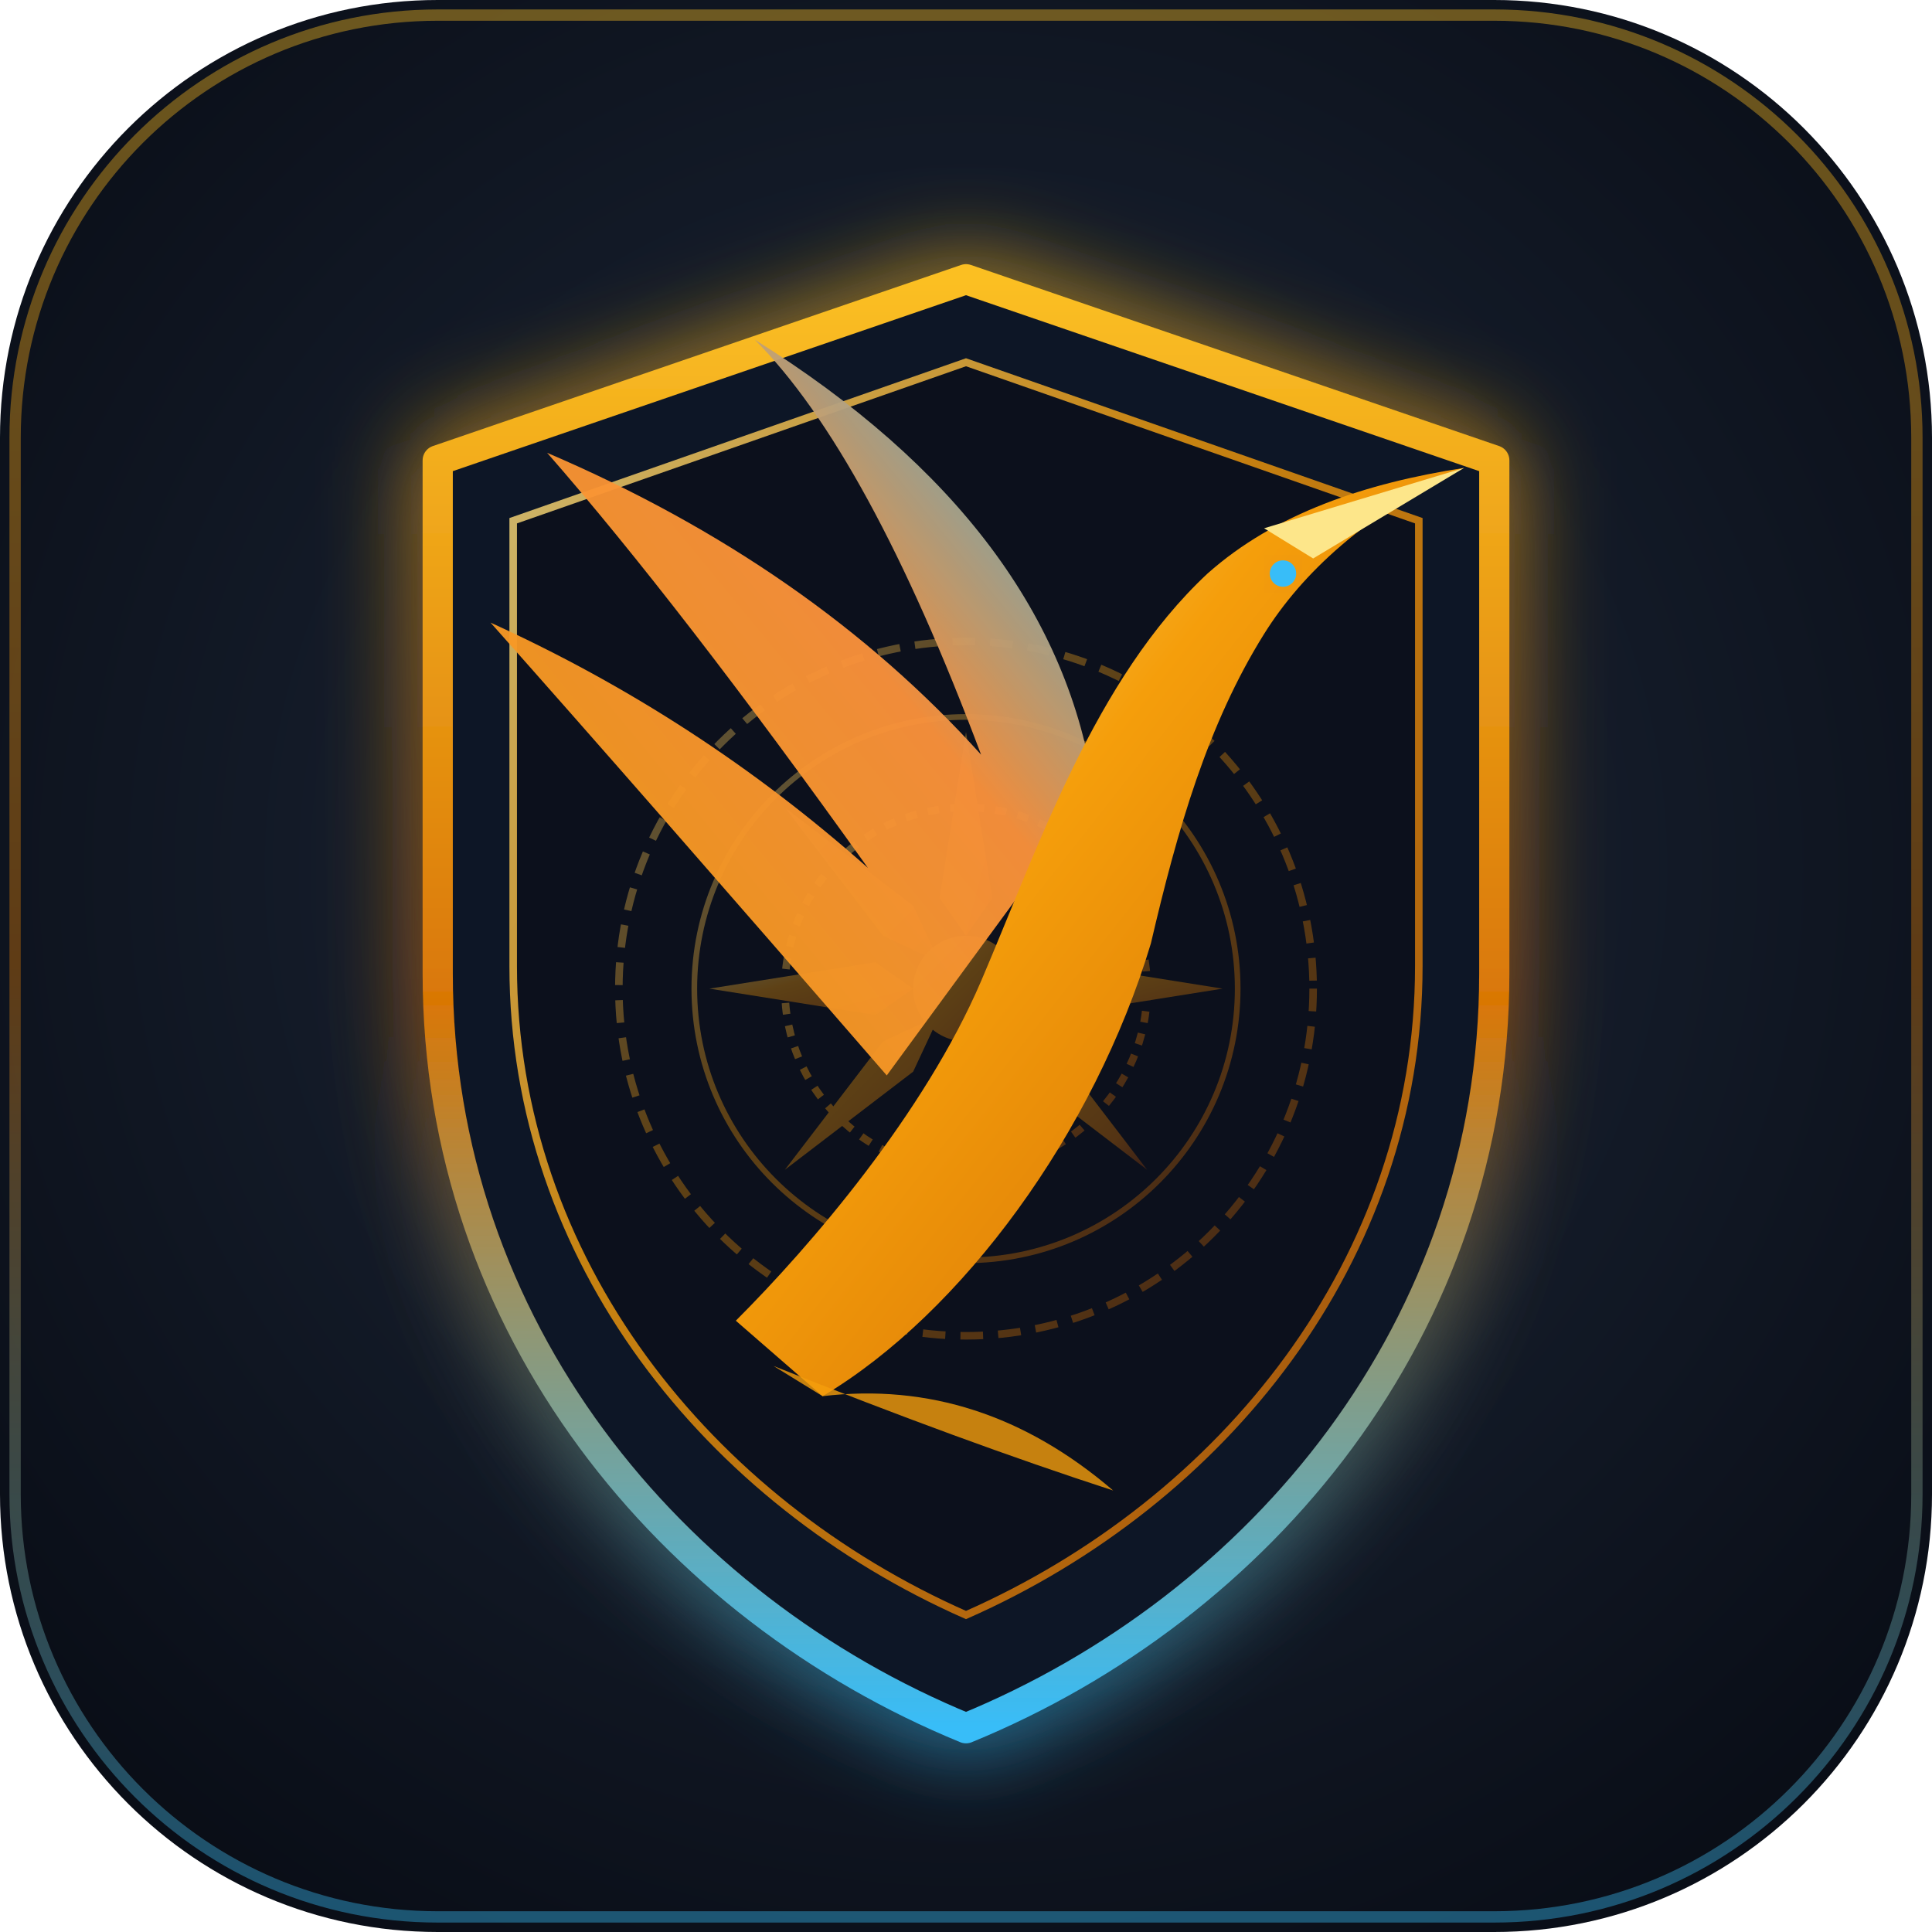
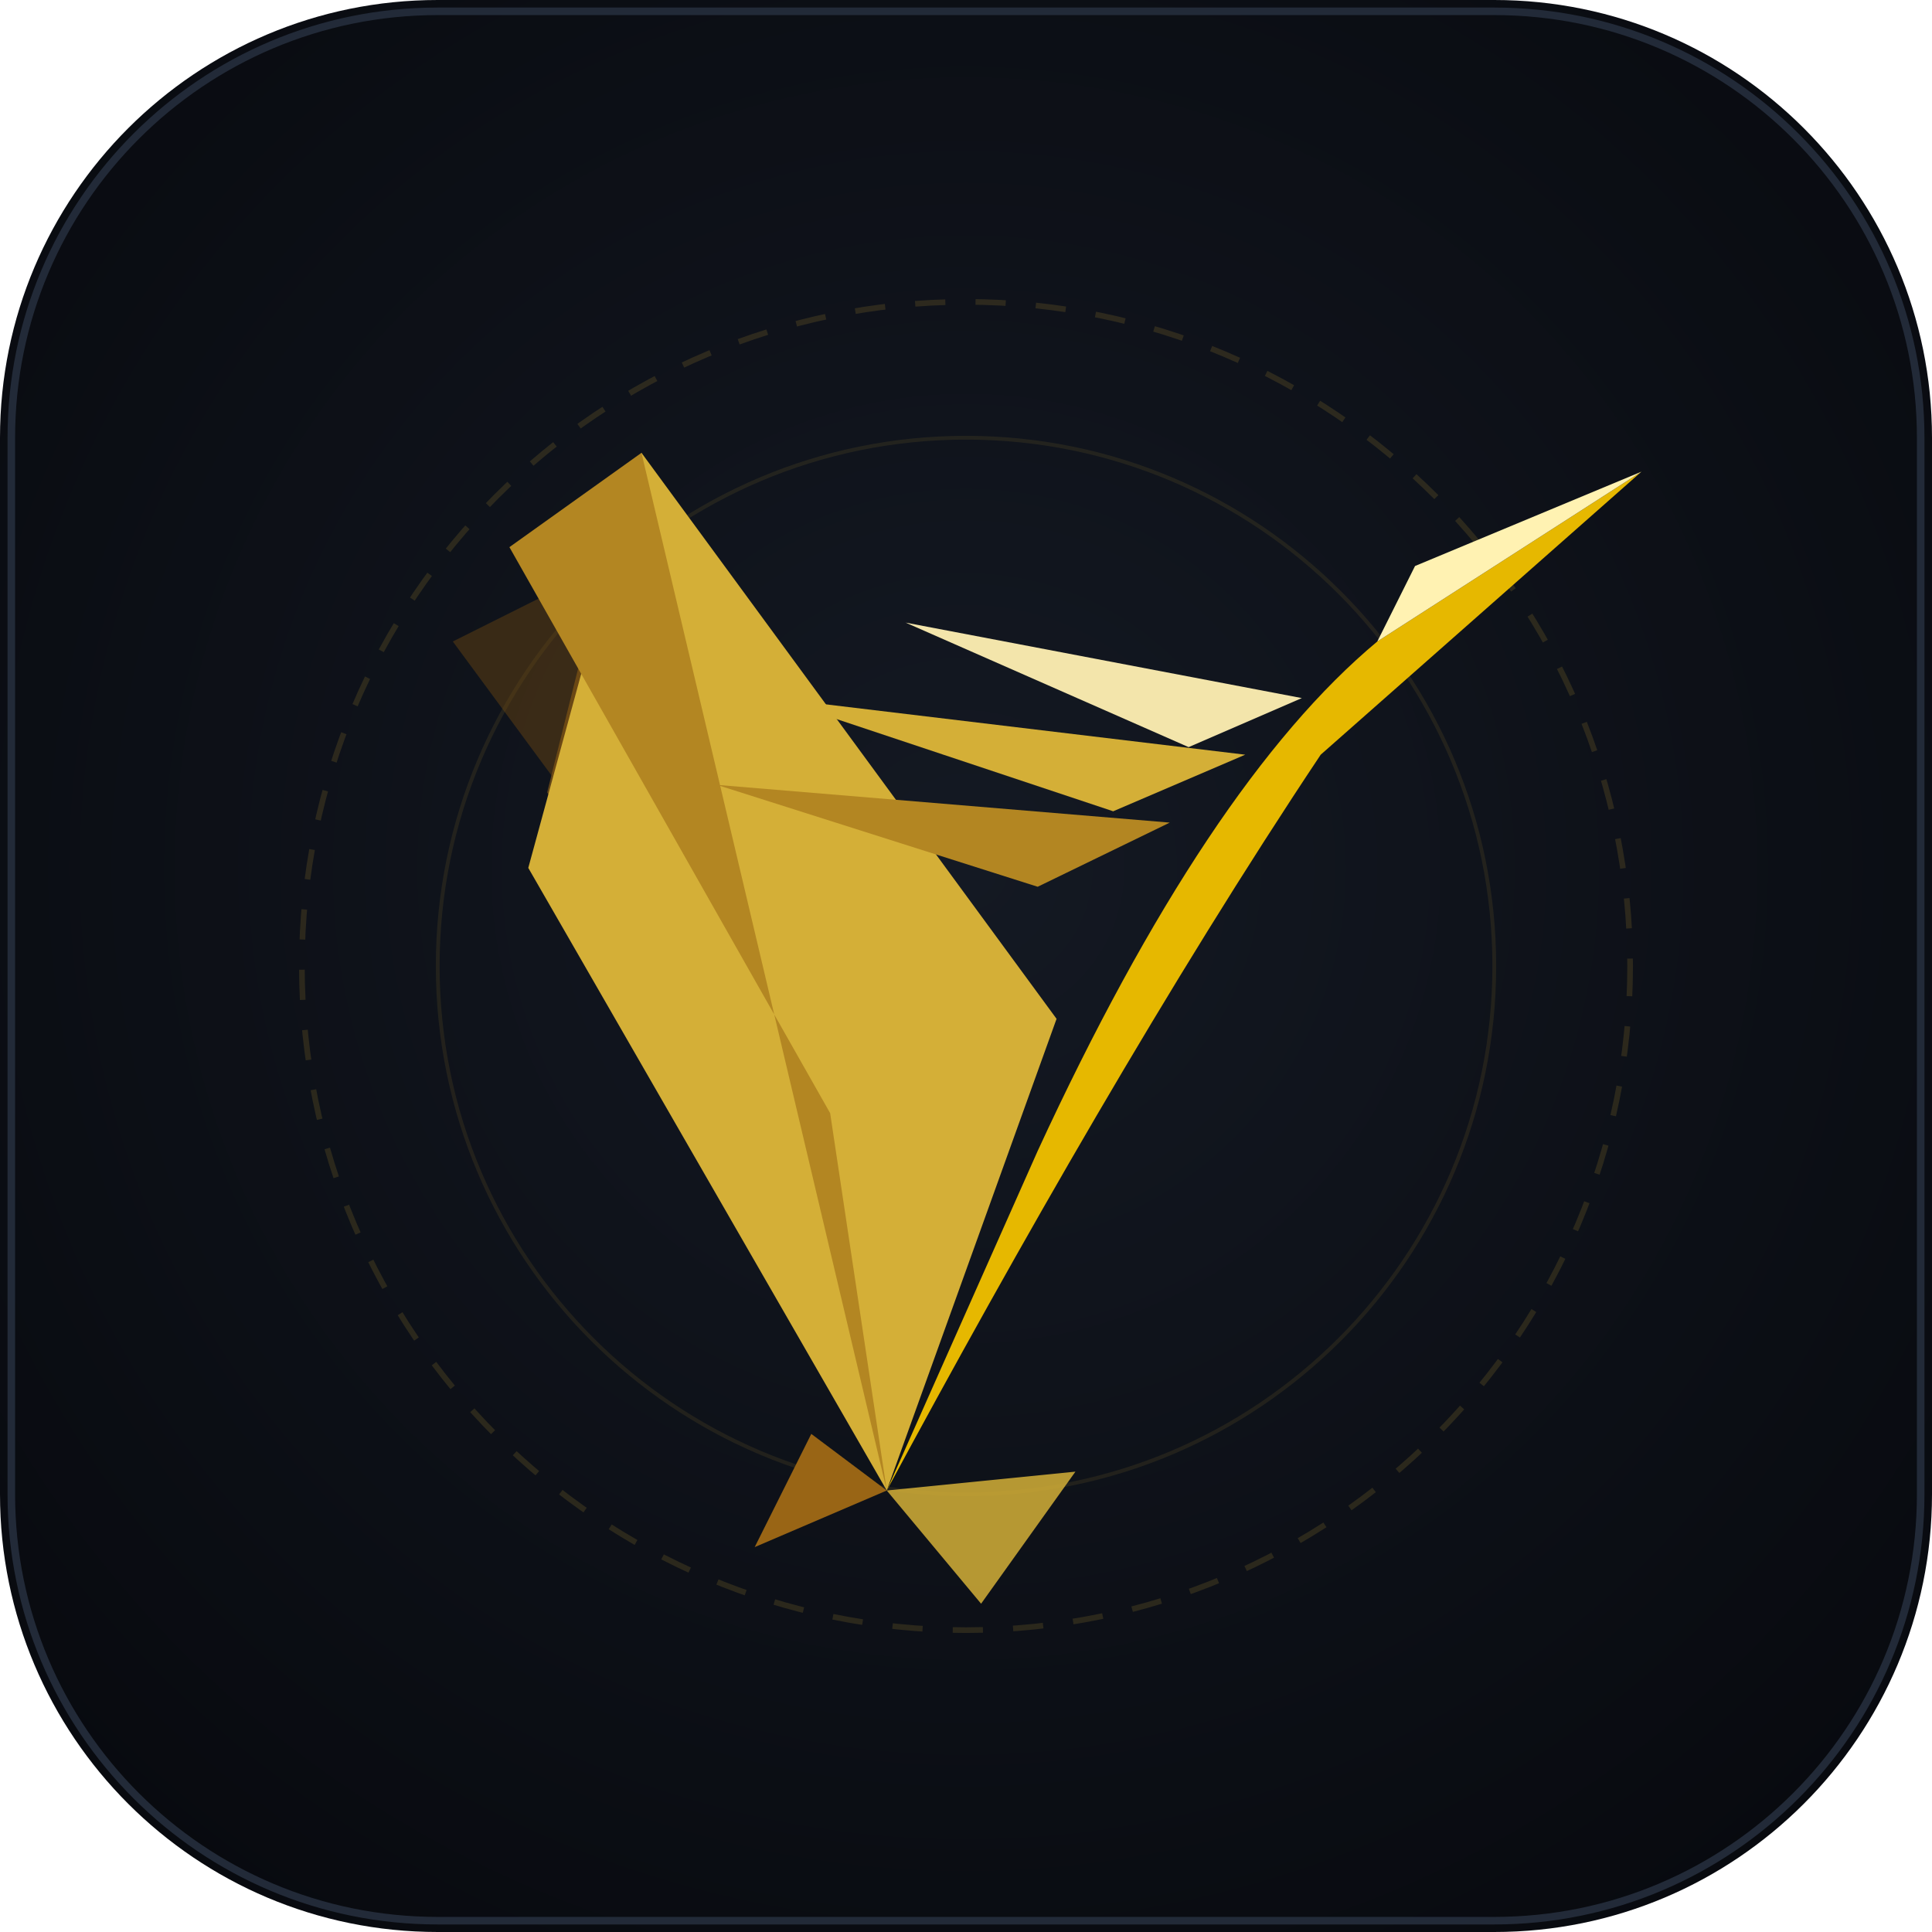
<svg xmlns="http://www.w3.org/2000/svg" viewBox="0 0 512 512" width="512" height="512">
  <defs>
-     <radialGradient id="bgGlow" cx="50%" cy="45%" r="65%">
-       <stop offset="0%" stop-color="#1E293B" />
-       <stop offset="100%" stop-color="#090D16" />
+     <radialGradient id="vBg" cx="50%" cy="45%" r="65%">
+       <stop offset="0%" stop-color="#141923" />
+       <stop offset="100%" stop-color="#080A0F" />
    </radialGradient>
-     <linearGradient id="caramBronze" x1="0%" y1="0%" x2="100%" y2="100%">
-       <stop offset="0%" stop-color="#FDE68A" />
-       <stop offset="40%" stop-color="#F59E0B" />
-       <stop offset="80%" stop-color="#D97706" />
-       <stop offset="100%" stop-color="#92400E" />
-     </linearGradient>
-     <linearGradient id="shieldBorder" x1="0%" y1="0%" x2="0%" y2="100%">
-       <stop offset="0%" stop-color="#FBBF24" />
-       <stop offset="50%" stop-color="#D97706" />
-       <stop offset="100%" stop-color="#38BDF8" />
-     </linearGradient>
-     <linearGradient id="cyberWing" x1="0%" y1="100%" x2="100%" y2="0%">
-       <stop offset="0%" stop-color="#F59E0B" />
-       <stop offset="60%" stop-color="#FB923C" />
-       <stop offset="100%" stop-color="#38BDF8" />
-     </linearGradient>
-     <filter id="neonGlow" x="-20%" y="-20%" width="140%" height="140%">
-       <feGaussianBlur stdDeviation="12" result="blur" />
-       <feComposite in="SourceGraphic" in2="blur" operator="over" />
-     </filter>
  </defs>
-   <rect width="512" height="512" rx="116" fill="url(#bgGlow)" />
-   <rect width="504" height="504" x="4" y="4" rx="112" fill="none" stroke="url(#shieldBorder)" stroke-width="3" opacity="0.4" />
-   <g transform="translate(0, 10)">
-     <path d="M256 64 L396 112 V248 C396 342 334 416 256 448 C178 416 116 342 116 248 V112 Z" fill="#111827" stroke="url(#shieldBorder)" stroke-width="8" stroke-linejoin="round" filter="url(#neonGlow)" />
-     <path d="M256 86 L376 128 V246 C376 324 324 388 256 418 C188 388 136 324 136 246 V128 Z" fill="#0B0F19" stroke="url(#caramBronze)" stroke-width="2" opacity="0.8" />
-     <g opacity="0.35" transform="translate(256, 252)">
-       <circle r="92" fill="none" stroke="url(#caramBronze)" stroke-width="2" stroke-dasharray="6,4" />
-       <circle r="72" fill="none" stroke="url(#caramBronze)" stroke-width="1.5" />
-       <circle r="48" fill="none" stroke="url(#caramBronze)" stroke-width="2" stroke-dasharray="3,3" />
-       <polygon points="0,-68 7,-24 0,-14 -7,-24" fill="url(#caramBronze)" />
-       <polygon points="0,68 7,24 0,14 -7,24" fill="url(#caramBronze)" />
-       <polygon points="-68,0 -24,7 -14,0 -24,-7" fill="url(#caramBronze)" />
-       <polygon points="68,0 24,7 14,0 24,-7" fill="url(#caramBronze)" />
-       <polygon points="-48,-48 -14,-22 -7,-7 -22,-14" fill="url(#caramBronze)" />
-       <polygon points="48,-48 14,-22 7,-7 22,-14" fill="url(#caramBronze)" />
-       <polygon points="-48,48 -14,22 -7,7 -22,14" fill="url(#caramBronze)" />
-       <polygon points="48,48 14,22 7,7 22,14" fill="url(#caramBronze)" />
-       <circle r="14" fill="url(#caramBronze)" />
-     </g>
-     <path d="M 235 275 Q 170 200 130 155 Q 185 180 230 220 Q 180 150 145 110 Q 215 140 260 190 Q 230 110 200 80 Q 280 130 290 200 Z" fill="url(#cyberWing)" opacity="0.95" />
-     <path d="M 195 340               C 215 320, 245 285, 260 250               C 275 215, 290 170, 320 142               C 338 126, 362 118, 388 114              C 362 126, 345 142, 335 158              C 320 182, 312 210, 305 240              C 290 290, 255 338, 218 360              Z" fill="url(#caramBronze)" />
-     <path d="M 218 360 Q 260 355 295 385 Q 255 372 205 352 Z" fill="#F59E0B" opacity="0.8" />
-     <polygon points="388,114 348,138 335,130" fill="#FDE68A" />
-     <circle cx="340" cy="142" r="3.5" fill="#38BDF8" filter="url(#neonGlow)" />
-   </g>
+   <rect width="512" height="512" rx="116" fill="url(#vBg)" />
+   <rect width="506" height="506" x="3" y="3" rx="113" fill="none" stroke="#222A38" stroke-width="2" />
+   <circle cx="256" cy="256" r="176" fill="none" stroke="#D4AF37" stroke-width="1.5" opacity="0.15" stroke-dasharray="8, 8" />
+   <circle cx="256" cy="256" r="140" fill="none" stroke="#D4AF37" stroke-width="1" opacity="0.1" />
+   <polygon points="210,310 145,210 160,150 240,240" fill="#996515" opacity="0.6" />
+   <polygon points="160,150 120,170 190,265" fill="#784E0E" opacity="0.4" />
+   <polygon points="235,395 140,230 170,120 280,270" fill="#D4AF37" />
+   <polygon points="170,120 135,145 220,295 235,395" fill="#B38622" />
+   <path d="M 235 395             C 270 330, 310 260, 350 200             L 435 125             L 365 170             C 335 195, 305 240, 275 305             Z" fill="#E6B800" />
+   <polygon points="435,125 365,170 375,150" fill="#FFF2B2" />
+   <polygon points="345,185 240,165 315,198" fill="#F3E5AB" />
+   <polygon points="330,200 205,185 295,215" fill="#D4AF37" />
+   <polygon points="310,218 190,208 275,235" fill="#B38622" />
+   <polygon points="235,395 285,390 260,425" fill="#D4AF37" opacity="0.85" />
+   <polygon points="215,380 235,395 200,410" fill="#996515" />
</svg>
